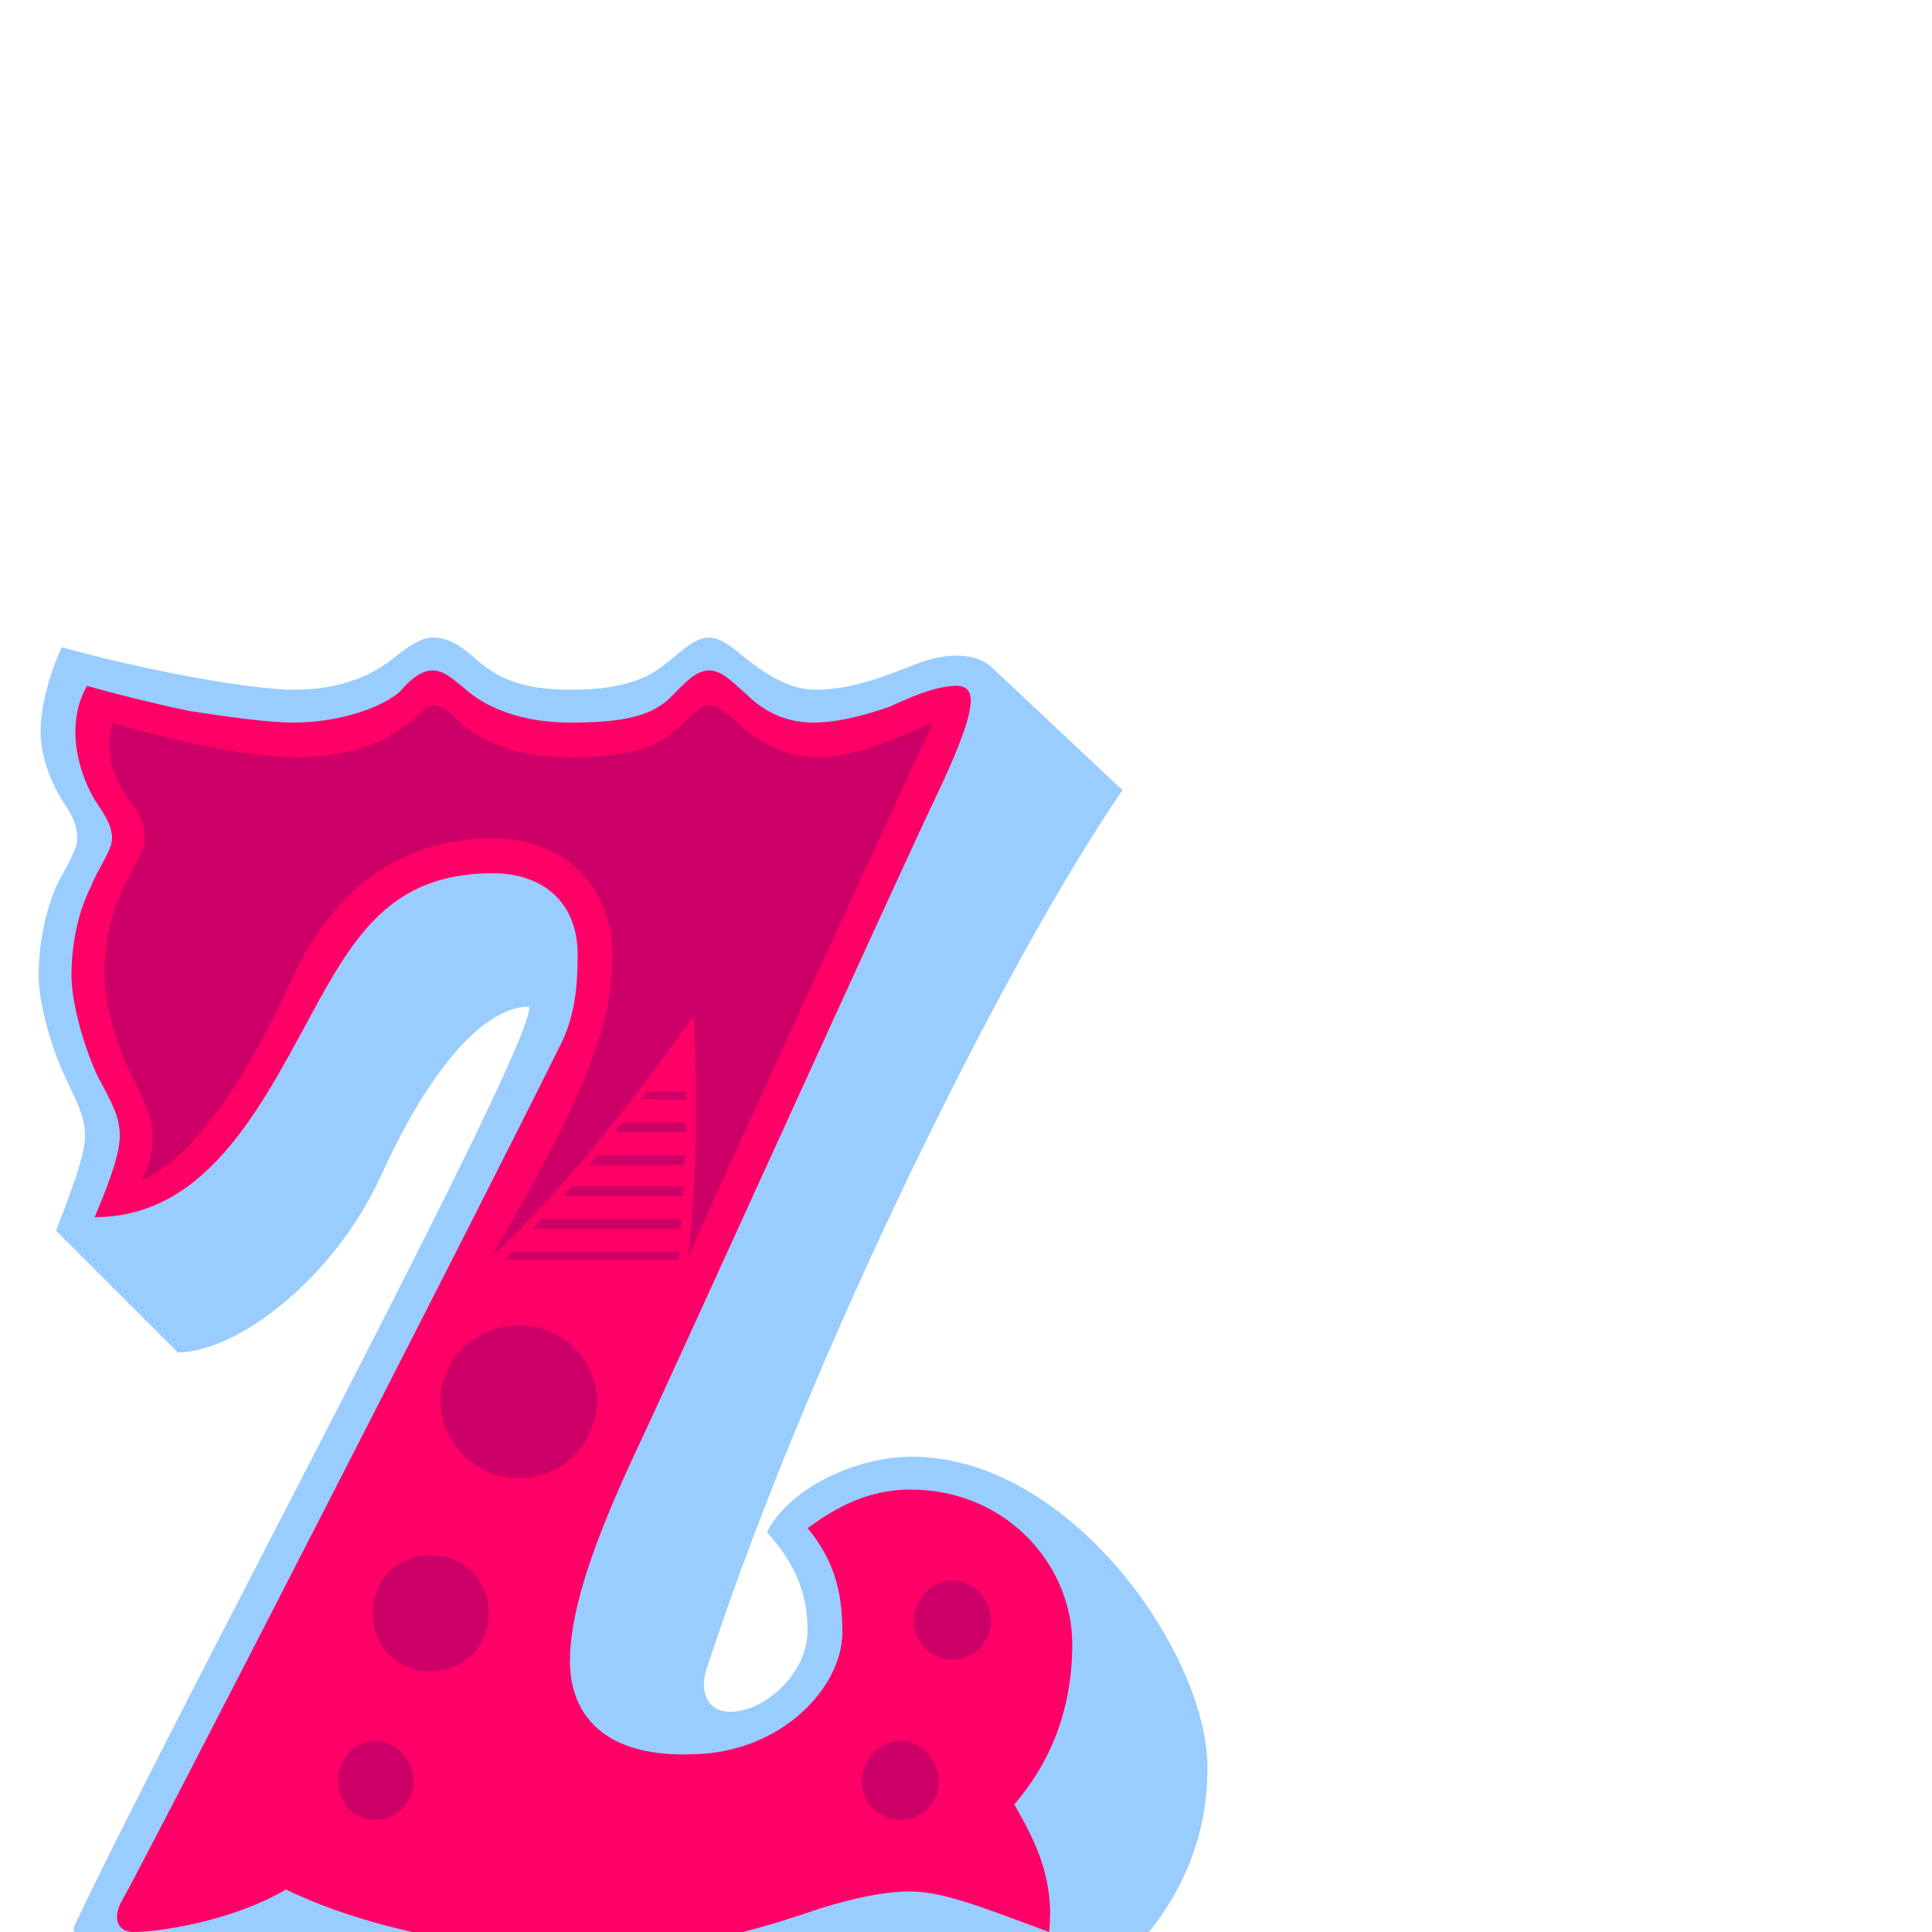
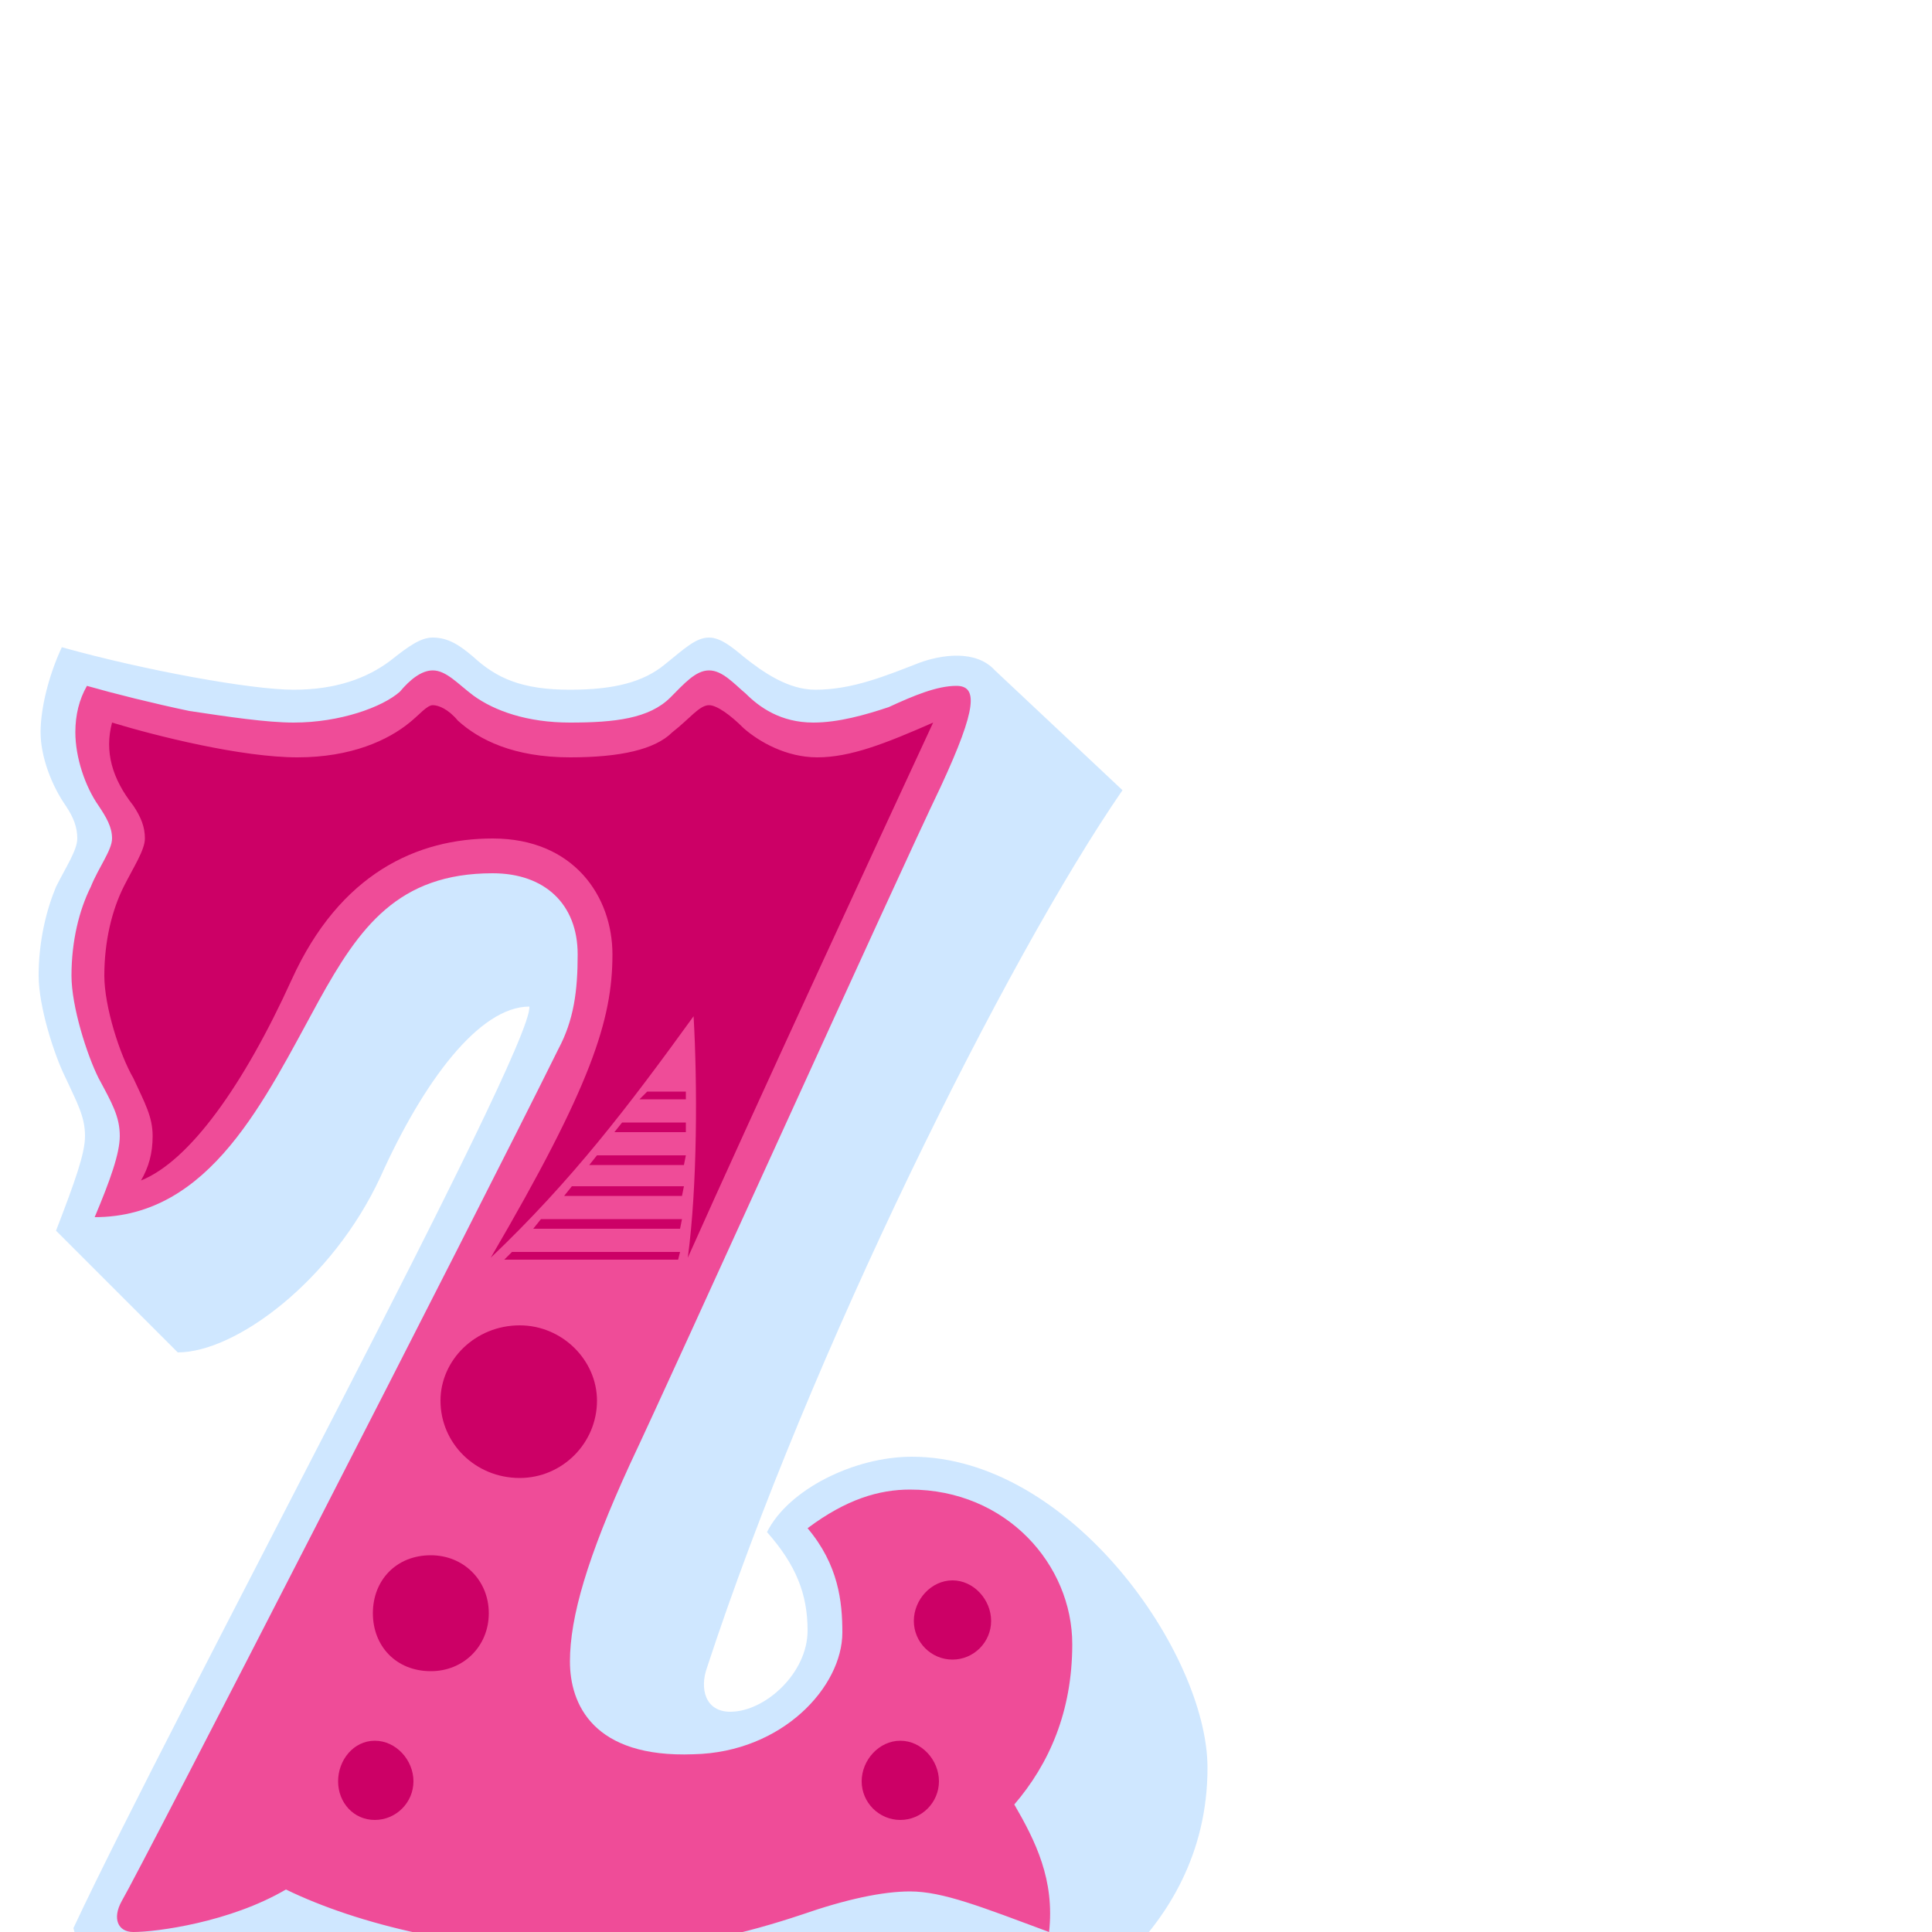
<svg xmlns="http://www.w3.org/2000/svg" viewBox="0 -1000 1000 1000">
-   <path fill="#99ccff" d="M49 15L110 76C131 77 169 67 207 47C257 68 316 81 365 81C393 81 434 74 461 64C481 56 505 51 527 51C543 51 564 59 579 68C589 73 596 79 601 79C605 79 606 74 606 70C606 59 600 32 583 13C604 -8 625 -40 625 -85C625 -144 554 -246 472 -246C442 -246 408 -229 397 -207C412 -190 418 -175 418 -156C418 -134 396 -114 378 -114C365 -114 362 -126 366 -137C419 -299 521 -504 581 -591L515 -653C505 -664 487 -661 476 -657C458 -650 441 -643 422 -643C408 -643 395 -652 385 -660C379 -665 373 -670 367 -670C360 -670 354 -664 344 -656C333 -647 318 -643 295 -643C270 -643 257 -649 245 -660C238 -666 232 -670 224 -670C218 -670 212 -666 202 -658C190 -649 174 -643 152 -643C130 -643 75 -653 32 -665C25 -650 21 -633 21 -621C21 -608 27 -593 34 -583C38 -577 40 -572 40 -566C40 -560 34 -551 29 -541C24 -529 20 -513 20 -495C20 -479 28 -454 34 -442C40 -429 44 -422 44 -412C44 -403 39 -389 29 -363L92 -300C122 -300 172 -337 197 -391C219 -440 248 -479 274 -479C276 -457 88 -109 38 -2C40 6 44 10 49 15Z" />
-   <path fill="#ff0066" d="M306 10C351 10 388 0 415 -9C438 -17 457 -21 471 -21C488 -21 508 -13 543 0C546 -27 536 -47 525 -66C543 -87 555 -114 555 -149C555 -190 521 -229 471 -229C455 -229 438 -224 418 -209C434 -190 436 -171 436 -155C436 -127 405 -93 359 -92C307 -90 295 -118 295 -140C295 -163 304 -194 326 -242C351 -295 463 -543 487 -593C506 -634 506 -645 495 -645C485 -645 473 -640 460 -634C448 -630 434 -626 421 -626C404 -626 393 -634 386 -641C380 -646 374 -653 367 -653C360 -653 354 -646 347 -639C336 -628 318 -626 295 -626C273 -626 256 -632 245 -640C237 -646 231 -653 224 -653C218 -653 212 -648 207 -642C198 -634 176 -626 152 -626C138 -626 118 -629 98 -632C79 -636 59 -641 45 -645C41 -638 39 -630 39 -621C39 -608 44 -593 51 -583C55 -577 58 -572 58 -566C58 -560 51 -551 47 -541C41 -529 37 -513 37 -495C37 -479 45 -454 51 -442C58 -429 62 -422 62 -412C62 -403 57 -389 49 -370C109 -370 137 -431 165 -482C186 -520 206 -548 255 -548C282 -548 299 -532 299 -506C299 -487 297 -472 289 -457C245 -368 73 -33 63 -16C58 -7 61 0 69 0C81 0 119 -5 148 -22C185 -4 242 10 306 10Z" />
+   <path opacity="0.47" fill="#99ccff" d="M49 15L110 76C131 77 169 67 207 47C257 68 316 81 365 81C393 81 434 74 461 64C481 56 505 51 527 51C543 51 564 59 579 68C589 73 596 79 601 79C605 79 606 74 606 70C606 59 600 32 583 13C604 -8 625 -40 625 -85C625 -144 554 -246 472 -246C442 -246 408 -229 397 -207C412 -190 418 -175 418 -156C418 -134 396 -114 378 -114C365 -114 362 -126 366 -137C419 -299 521 -504 581 -591L515 -653C505 -664 487 -661 476 -657C458 -650 441 -643 422 -643C408 -643 395 -652 385 -660C379 -665 373 -670 367 -670C360 -670 354 -664 344 -656C333 -647 318 -643 295 -643C270 -643 257 -649 245 -660C238 -666 232 -670 224 -670C218 -670 212 -666 202 -658C190 -649 174 -643 152 -643C130 -643 75 -653 32 -665C25 -650 21 -633 21 -621C21 -608 27 -593 34 -583C38 -577 40 -572 40 -566C40 -560 34 -551 29 -541C24 -529 20 -513 20 -495C20 -479 28 -454 34 -442C40 -429 44 -422 44 -412C44 -403 39 -389 29 -363L92 -300C122 -300 172 -337 197 -391C219 -440 248 -479 274 -479C276 -457 88 -109 38 -2C40 6 44 10 49 15Z" />
+   <path opacity="0.67" fill="#ff0066" d="M306 10C351 10 388 0 415 -9C438 -17 457 -21 471 -21C488 -21 508 -13 543 0C546 -27 536 -47 525 -66C543 -87 555 -114 555 -149C555 -190 521 -229 471 -229C455 -229 438 -224 418 -209C434 -190 436 -171 436 -155C436 -127 405 -93 359 -92C307 -90 295 -118 295 -140C295 -163 304 -194 326 -242C351 -295 463 -543 487 -593C506 -634 506 -645 495 -645C485 -645 473 -640 460 -634C448 -630 434 -626 421 -626C404 -626 393 -634 386 -641C380 -646 374 -653 367 -653C360 -653 354 -646 347 -639C336 -628 318 -626 295 -626C273 -626 256 -632 245 -640C237 -646 231 -653 224 -653C218 -653 212 -648 207 -642C198 -634 176 -626 152 -626C138 -626 118 -629 98 -632C79 -636 59 -641 45 -645C41 -638 39 -630 39 -621C39 -608 44 -593 51 -583C55 -577 58 -572 58 -566C58 -560 51 -551 47 -541C41 -529 37 -513 37 -495C37 -479 45 -454 51 -442C58 -429 62 -422 62 -412C62 -403 57 -389 49 -370C109 -370 137 -431 165 -482C186 -520 206 -548 255 -548C282 -548 299 -532 299 -506C299 -487 297 -472 289 -457C245 -368 73 -33 63 -16C58 -7 61 0 69 0C81 0 119 -5 148 -22C185 -4 242 10 306 10Z" />
  <path fill="#cc0066" d="M355 -431V-435H335L331 -431ZM355 -414V-419H322L318 -414ZM54 -495C54 -479 62 -454 69 -442C75 -429 79 -422 79 -412C79 -403 77 -396 73 -389C98 -399 126 -438 151 -493C176 -548 216 -566 255 -566C297 -566 317 -536 317 -506C317 -472 306 -438 254 -349C296 -389 325 -427 359 -474C361 -439 361 -386 356 -349C389 -423 457 -570 483 -626C458 -615 440 -608 423 -608C407 -608 393 -616 385 -623C378 -630 371 -635 367 -635C362 -635 357 -628 348 -621C339 -612 321 -608 295 -608C266 -608 248 -617 237 -627C232 -633 227 -635 224 -635C221 -635 217 -630 212 -626C201 -617 182 -608 154 -608C125 -608 81 -619 58 -626C54 -611 58 -597 69 -583C73 -577 75 -572 75 -566C75 -560 69 -551 64 -541C58 -529 54 -513 54 -495ZM354 -397L355 -402H309L305 -397ZM353 -381L354 -386H296L292 -381ZM352 -364L353 -369H280L276 -364ZM351 -348L352 -352H265L261 -348ZM269 -314C246 -314 228 -296 228 -275C228 -253 246 -235 269 -235C291 -235 309 -253 309 -275C309 -296 291 -314 269 -314ZM223 -195C205 -195 193 -182 193 -165C193 -148 205 -135 223 -135C240 -135 253 -148 253 -165C253 -182 240 -195 223 -195ZM194 -99C183 -99 175 -89 175 -78C175 -67 183 -58 194 -58C205 -58 214 -67 214 -78C214 -89 205 -99 194 -99ZM493 -182C482 -182 473 -172 473 -161C473 -150 482 -141 493 -141C504 -141 513 -150 513 -161C513 -172 504 -182 493 -182ZM466 -99C455 -99 446 -89 446 -78C446 -67 455 -58 466 -58C477 -58 486 -67 486 -78C486 -89 477 -99 466 -99Z" />
</svg>
